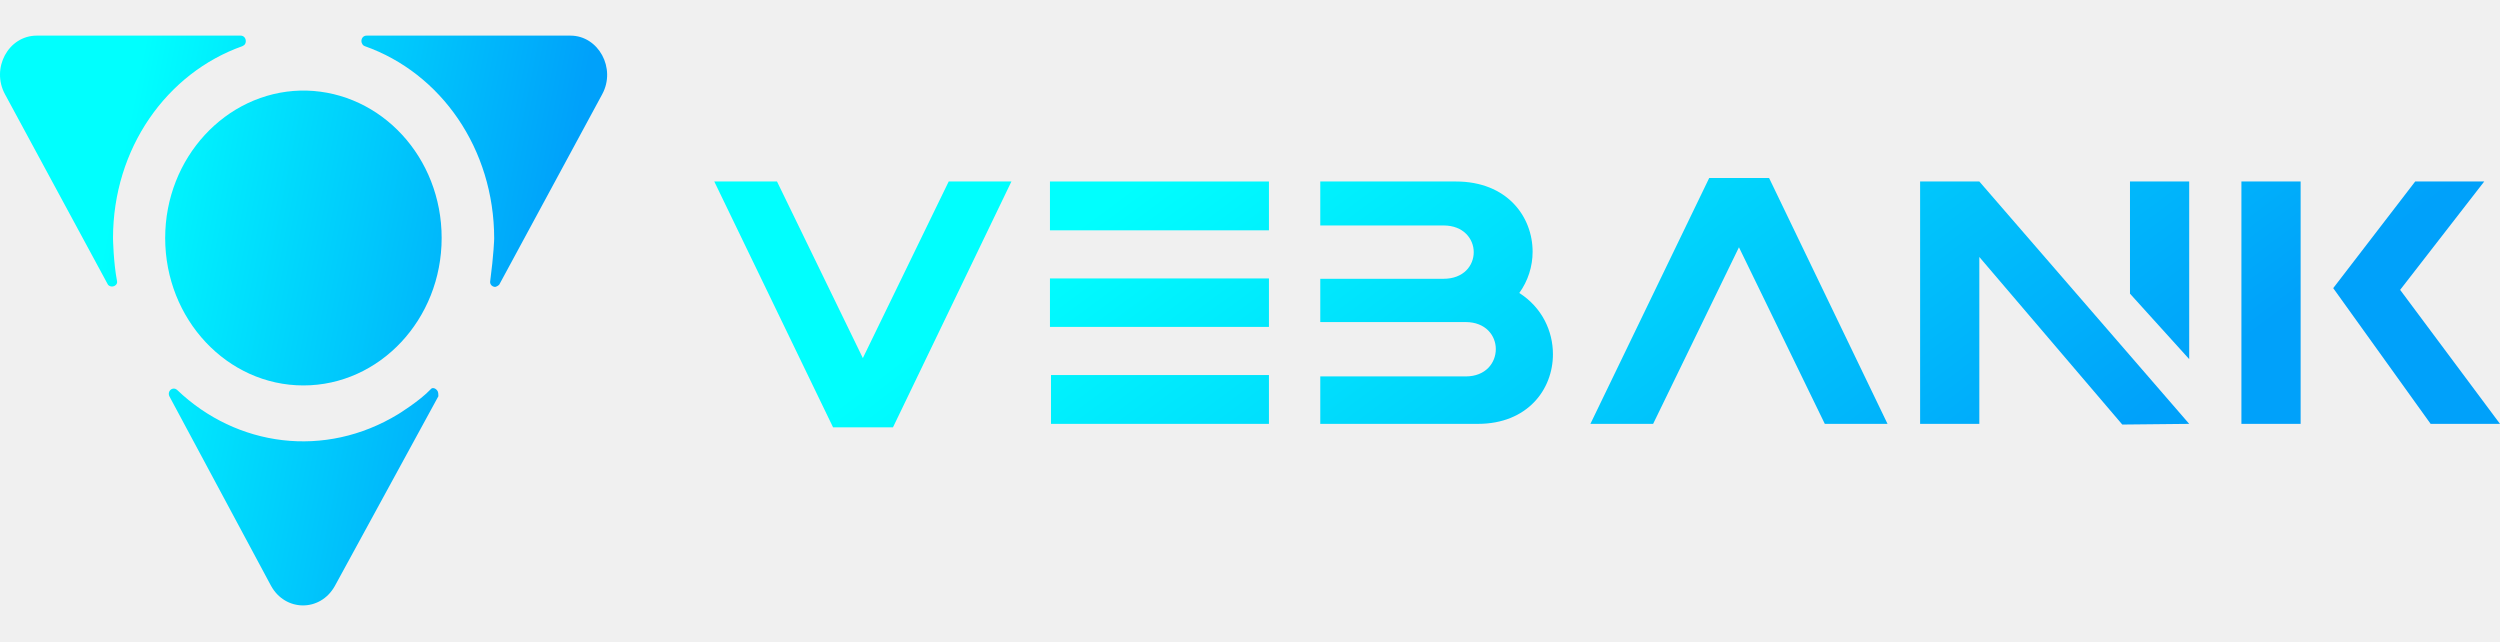
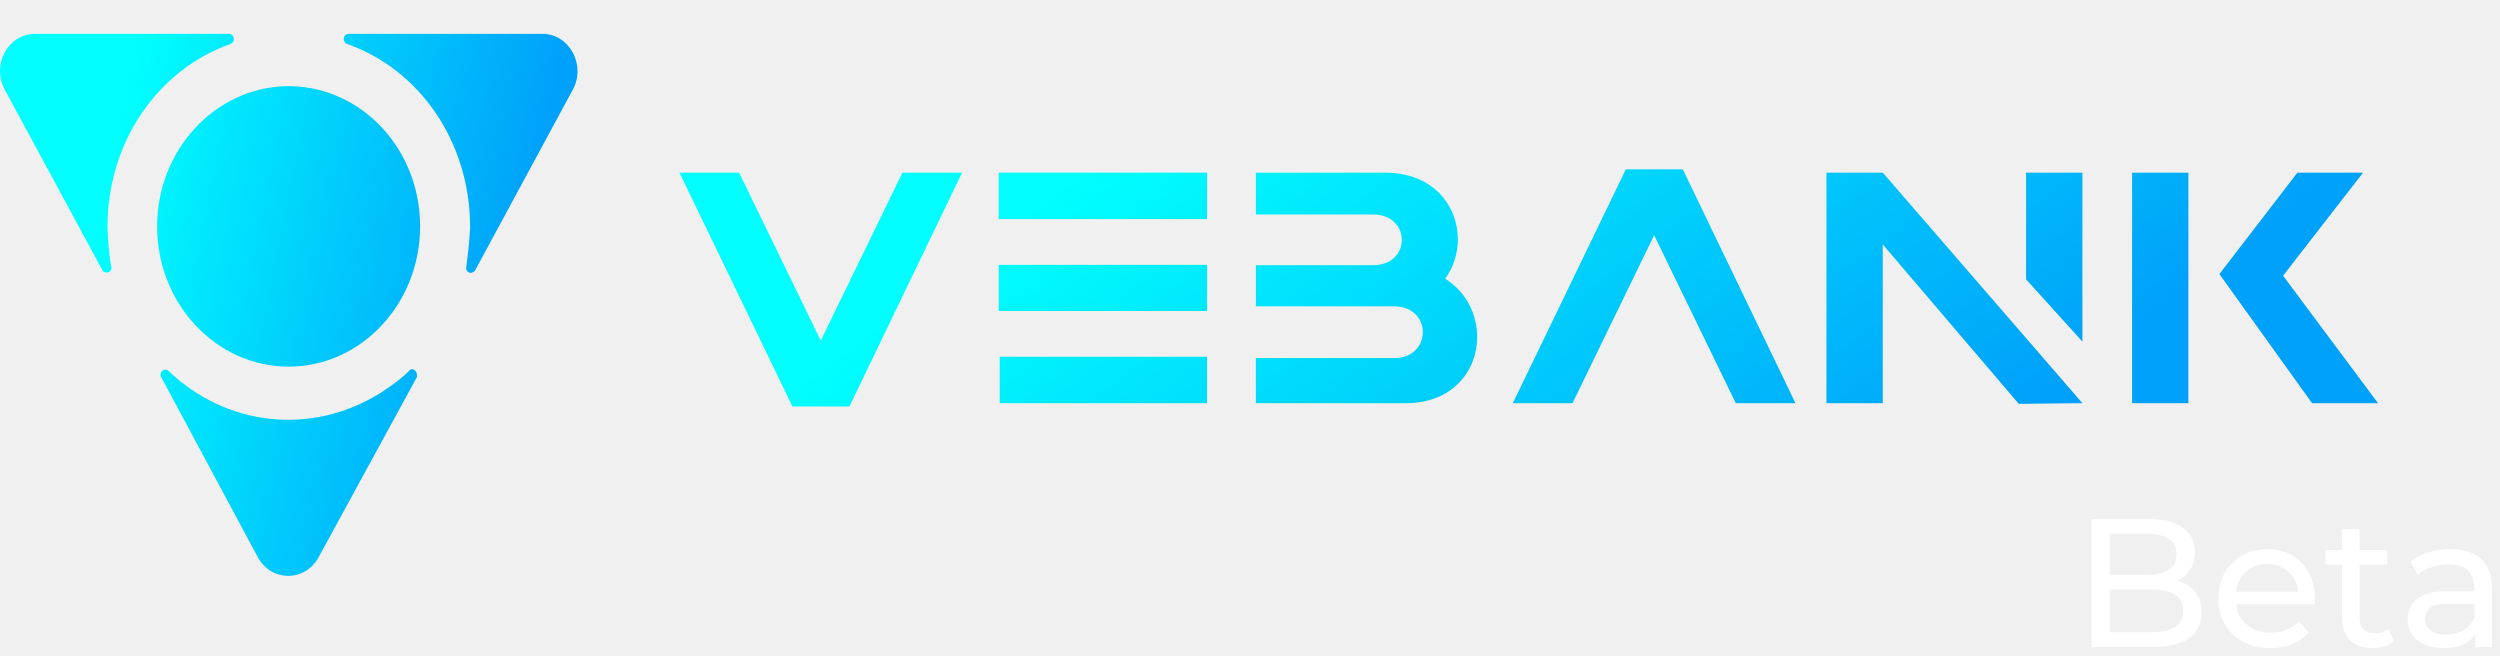
- <svg xmlns="http://www.w3.org/2000/svg" width="156" height="40" viewBox="0 0 156 40" fill="none">
-   <path d="M10.307 14.851C10.307 19.924 14.176 24.051 18.933 24.051C23.69 24.051 27.559 19.924 27.559 14.851C27.559 9.827 23.803 5.773 19.115 5.652H18.751C14.085 5.773 10.307 9.851 10.307 14.851Z" fill="url(#paint0_linear_3024_22463)" />
-   <path d="M31.155 17.758L37.574 5.888C38.462 4.262 37.346 2.223 35.594 2.223H22.871C22.689 2.223 22.552 2.368 22.552 2.562C22.552 2.66 22.598 2.732 22.643 2.805C22.666 2.829 22.711 2.854 22.757 2.878C27.514 4.553 30.837 9.286 30.837 14.893C30.837 14.893 30.814 15.84 30.586 17.564C30.564 17.758 30.723 17.903 30.905 17.903C30.996 17.879 31.087 17.831 31.155 17.758Z" fill="url(#paint1_linear_3024_22463)" />
-   <path d="M6.984 17.879C7.166 17.879 7.348 17.733 7.302 17.539C7.075 16.35 7.052 14.869 7.052 14.869C7.052 9.262 10.398 4.553 15.132 2.878C15.177 2.854 15.2 2.829 15.246 2.805C15.314 2.732 15.337 2.66 15.337 2.562C15.337 2.368 15.2 2.223 15.018 2.223H2.295C0.52 2.223 -0.573 4.262 0.315 5.888L6.733 17.758C6.779 17.831 6.893 17.879 6.984 17.879Z" fill="url(#paint2_linear_3024_22463)" />
-   <path d="M27.309 24.41C27.218 24.24 26.99 24.142 26.877 24.288C26.194 25.016 24.851 25.842 24.851 25.842C20.276 28.633 14.768 27.881 11.058 24.337C11.036 24.312 10.99 24.288 10.944 24.264C10.853 24.24 10.785 24.24 10.694 24.288C10.535 24.385 10.489 24.579 10.58 24.749L16.908 36.546C17.795 38.173 19.98 38.197 20.891 36.571L27.355 24.725C27.355 24.628 27.355 24.507 27.309 24.41Z" fill="url(#paint3_linear_3024_22463)" />
-   <path d="M55.722 26.665L63.112 11.325H59.199L53.842 22.344L48.485 11.325H44.571L51.983 26.665H55.722Z" fill="url(#paint4_linear_3024_22463)" />
-   <path d="M65.517 11.325V14.372H79.182V11.325H65.517ZM65.517 17.375V20.399H79.182V17.375H65.517ZM65.582 23.403V26.449H79.182V23.403H65.582Z" fill="url(#paint5_linear_3024_22463)" />
-   <path d="M92.224 26.449C95.307 26.449 96.903 24.31 96.903 22.106C96.903 20.659 96.225 19.19 94.804 18.282C95.35 17.526 95.635 16.619 95.635 15.711C95.635 13.508 94.038 11.325 90.846 11.325H82.385V14.069H90.081C91.327 14.069 91.961 14.912 91.961 15.733C91.961 16.575 91.327 17.396 90.081 17.396H82.385V20.097H91.459C92.705 20.097 93.339 20.94 93.339 21.782C93.339 22.646 92.705 23.489 91.459 23.489H82.385V26.449H92.224Z" fill="url(#paint6_linear_3024_22463)" />
-   <path d="M99.241 26.449H103.155L108.511 15.43L113.868 26.449H117.782L110.392 11.109H106.653L99.241 26.449Z" fill="url(#paint7_linear_3024_22463)" />
-   <path d="M119.815 26.449H123.51V16.035L132.43 26.492L136.606 26.449L123.51 11.325H119.815V26.449ZM132.911 18.325L136.606 22.409V11.325H132.911V18.325Z" fill="url(#paint8_linear_3024_22463)" />
-   <path d="M151.671 26.449H156L149.769 18.088L155.016 11.325H150.709L145.593 17.98L151.671 26.449ZM139.864 26.449H143.559V11.325H139.864V26.449Z" fill="url(#paint9_linear_3024_22463)" />
+ <svg xmlns="http://www.w3.org/2000/svg" width="164" height="43" viewBox="0 0 164 43" fill="none">
+   <path d="M10.307 14.851C10.307 19.924 14.176 24.051 18.933 24.051C23.69 24.051 27.559 19.924 27.559 14.851C27.559 9.827 23.803 5.773 19.115 5.652H18.751C14.085 5.773 10.307 9.851 10.307 14.851Z" fill="url(#paint0_linear_3105_25728)" />
+   <path d="M31.155 17.758L37.574 5.888C38.462 4.262 37.346 2.223 35.594 2.223H22.871C22.689 2.223 22.552 2.368 22.552 2.562C22.552 2.66 22.598 2.732 22.643 2.805C22.666 2.829 22.711 2.854 22.757 2.878C27.514 4.553 30.837 9.286 30.837 14.893C30.837 14.893 30.814 15.84 30.586 17.564C30.564 17.758 30.723 17.903 30.905 17.903C30.996 17.879 31.087 17.831 31.155 17.758Z" fill="url(#paint1_linear_3105_25728)" />
+   <path d="M6.984 17.879C7.166 17.879 7.348 17.733 7.302 17.539C7.075 16.35 7.052 14.869 7.052 14.869C7.052 9.262 10.398 4.553 15.132 2.878C15.177 2.854 15.2 2.829 15.246 2.805C15.314 2.732 15.337 2.66 15.337 2.562C15.337 2.368 15.2 2.223 15.018 2.223H2.295C0.52 2.223 -0.573 4.262 0.315 5.888L6.733 17.758C6.779 17.831 6.893 17.879 6.984 17.879Z" fill="url(#paint2_linear_3105_25728)" />
+   <path d="M27.309 24.41C27.218 24.24 26.99 24.142 26.877 24.288C26.194 25.016 24.851 25.842 24.851 25.842C20.276 28.633 14.768 27.881 11.058 24.337C11.036 24.312 10.99 24.288 10.944 24.264C10.853 24.24 10.785 24.24 10.694 24.288C10.535 24.385 10.489 24.579 10.58 24.749L16.908 36.546C17.795 38.173 19.98 38.197 20.891 36.571L27.355 24.725C27.355 24.628 27.355 24.507 27.309 24.41Z" fill="url(#paint3_linear_3105_25728)" />
+   <path d="M55.722 26.665L63.112 11.325H59.199L53.842 22.344L48.485 11.325H44.571L51.983 26.665H55.722Z" fill="url(#paint4_linear_3105_25728)" />
+   <path d="M65.517 11.325V14.372H79.182V11.325H65.517ZM65.517 17.375V20.399H79.182V17.375H65.517ZM65.582 23.403V26.449H79.182V23.403H65.582Z" fill="url(#paint5_linear_3105_25728)" />
+   <path d="M92.224 26.449C95.307 26.449 96.903 24.31 96.903 22.106C96.903 20.659 96.225 19.19 94.804 18.282C95.35 17.526 95.635 16.619 95.635 15.711C95.635 13.508 94.038 11.325 90.846 11.325H82.385V14.069H90.081C91.327 14.069 91.961 14.912 91.961 15.733C91.961 16.575 91.327 17.396 90.081 17.396H82.385V20.097H91.459C92.705 20.097 93.339 20.94 93.339 21.782C93.339 22.646 92.705 23.489 91.459 23.489H82.385V26.449H92.224Z" fill="url(#paint6_linear_3105_25728)" />
+   <path d="M99.241 26.449H103.155L108.511 15.43L113.868 26.449H117.782L110.392 11.109H106.653L99.241 26.449Z" fill="url(#paint7_linear_3105_25728)" />
+   <path d="M119.815 26.449H123.51V16.035L132.43 26.492L136.606 26.449L123.51 11.325H119.815V26.449ZM132.911 18.325L136.606 22.409V11.325H132.911V18.325Z" fill="url(#paint8_linear_3105_25728)" />
+   <path d="M151.671 26.449H156L149.769 18.088L155.016 11.325H150.709L145.593 17.98L151.671 26.449ZM139.864 26.449H143.559V11.325H139.864V26.449Z" fill="url(#paint9_linear_3105_25728)" />
+   <path d="M137.203 42.445V34.045H140.971C141.939 34.045 142.683 34.241 143.203 34.633C143.723 35.017 143.983 35.545 143.983 36.217C143.983 36.673 143.879 37.057 143.671 37.369C143.471 37.681 143.199 37.921 142.855 38.089C142.511 38.257 142.139 38.341 141.739 38.341L141.955 37.981C142.435 37.981 142.859 38.065 143.227 38.233C143.595 38.401 143.887 38.649 144.103 38.977C144.319 39.297 144.427 39.697 144.427 40.177C144.427 40.897 144.155 41.457 143.611 41.857C143.075 42.249 142.275 42.445 141.211 42.445H137.203ZM138.403 41.473H141.163C141.827 41.473 142.335 41.361 142.687 41.137C143.039 40.913 143.215 40.561 143.215 40.081C143.215 39.593 143.039 39.237 142.687 39.013C142.335 38.789 141.827 38.677 141.163 38.677H138.295V37.705H140.863C141.471 37.705 141.943 37.593 142.279 37.369C142.615 37.145 142.783 36.809 142.783 36.361C142.783 35.913 142.615 35.577 142.279 35.353C141.943 35.129 141.471 35.017 140.863 35.017H138.403V41.473ZM148.949 42.517C148.269 42.517 147.669 42.377 147.149 42.097C146.637 41.817 146.237 41.433 145.949 40.945C145.669 40.457 145.529 39.897 145.529 39.265C145.529 38.633 145.665 38.073 145.937 37.585C146.217 37.097 146.597 36.717 147.077 36.445C147.565 36.165 148.113 36.025 148.721 36.025C149.337 36.025 149.881 36.161 150.353 36.433C150.825 36.705 151.193 37.089 151.457 37.585C151.729 38.073 151.865 38.645 151.865 39.301C151.865 39.349 151.861 39.405 151.853 39.469C151.853 39.533 151.849 39.593 151.841 39.649H146.429V38.821H151.241L150.773 39.109C150.781 38.701 150.697 38.337 150.521 38.017C150.345 37.697 150.101 37.449 149.789 37.273C149.485 37.089 149.129 36.997 148.721 36.997C148.321 36.997 147.965 37.089 147.653 37.273C147.341 37.449 147.097 37.701 146.921 38.029C146.745 38.349 146.657 38.717 146.657 39.133V39.325C146.657 39.749 146.753 40.129 146.945 40.465C147.145 40.793 147.421 41.049 147.773 41.233C148.125 41.417 148.529 41.509 148.985 41.509C149.361 41.509 149.701 41.445 150.005 41.317C150.317 41.189 150.589 40.997 150.821 40.741L151.457 41.485C151.169 41.821 150.809 42.077 150.377 42.253C149.953 42.429 149.477 42.517 148.949 42.517ZM155.649 42.517C155.009 42.517 154.513 42.345 154.161 42.001C153.809 41.657 153.633 41.165 153.633 40.525V34.693H154.785V40.477C154.785 40.821 154.869 41.085 155.037 41.269C155.213 41.453 155.461 41.545 155.781 41.545C156.141 41.545 156.441 41.445 156.681 41.245L157.041 42.073C156.865 42.225 156.653 42.337 156.405 42.409C156.165 42.481 155.913 42.517 155.649 42.517ZM152.553 37.033V36.085H156.609V37.033H152.553ZM162.381 42.445V41.101L162.321 40.849V38.557C162.321 38.069 162.177 37.693 161.889 37.429C161.609 37.157 161.185 37.021 160.617 37.021C160.241 37.021 159.873 37.085 159.513 37.213C159.153 37.333 158.849 37.497 158.601 37.705L158.121 36.841C158.449 36.577 158.841 36.377 159.297 36.241C159.761 36.097 160.245 36.025 160.749 36.025C161.621 36.025 162.293 36.237 162.765 36.661C163.237 37.085 163.473 37.733 163.473 38.605V42.445H162.381ZM160.293 42.517C159.821 42.517 159.405 42.437 159.045 42.277C158.693 42.117 158.421 41.897 158.229 41.617C158.037 41.329 157.941 41.005 157.941 40.645C157.941 40.301 158.021 39.989 158.181 39.709C158.349 39.429 158.617 39.205 158.985 39.037C159.361 38.869 159.865 38.785 160.497 38.785H162.513V39.613H160.545C159.969 39.613 159.581 39.709 159.381 39.901C159.181 40.093 159.081 40.325 159.081 40.597C159.081 40.909 159.205 41.161 159.453 41.353C159.701 41.537 160.045 41.629 160.485 41.629C160.917 41.629 161.293 41.533 161.613 41.341C161.941 41.149 162.177 40.869 162.321 40.501L162.549 41.293C162.397 41.669 162.129 41.969 161.745 42.193C161.361 42.409 160.877 42.517 160.293 42.517Z" fill="white" />
  <defs>
-     <linearGradient id="paint0_linear_3024_22463" x1="0" y1="2.223" x2="35.684" y2="9.353" gradientUnits="userSpaceOnUse">
+     <linearGradient id="paint0_linear_3105_25728" x1="0" y1="2.223" x2="35.684" y2="9.353" gradientUnits="userSpaceOnUse">
      <stop offset="0.245" stop-color="#00FFFE" />
      <stop offset="1" stop-color="#00A1FA" />
    </linearGradient>
-     <linearGradient id="paint1_linear_3024_22463" x1="0" y1="2.223" x2="35.684" y2="9.353" gradientUnits="userSpaceOnUse">
+     <linearGradient id="paint1_linear_3105_25728" x1="0" y1="2.223" x2="35.684" y2="9.353" gradientUnits="userSpaceOnUse">
      <stop offset="0.245" stop-color="#00FFFE" />
      <stop offset="1" stop-color="#00A1FA" />
    </linearGradient>
-     <linearGradient id="paint2_linear_3024_22463" x1="0" y1="2.223" x2="35.684" y2="9.353" gradientUnits="userSpaceOnUse">
+     <linearGradient id="paint2_linear_3105_25728" x1="0" y1="2.223" x2="35.684" y2="9.353" gradientUnits="userSpaceOnUse">
      <stop offset="0.245" stop-color="#00FFFE" />
      <stop offset="1" stop-color="#00A1FA" />
    </linearGradient>
-     <linearGradient id="paint3_linear_3024_22463" x1="0" y1="2.223" x2="35.684" y2="9.353" gradientUnits="userSpaceOnUse">
+     <linearGradient id="paint3_linear_3105_25728" x1="0" y1="2.223" x2="35.684" y2="9.353" gradientUnits="userSpaceOnUse">
      <stop offset="0.245" stop-color="#00FFFE" />
      <stop offset="1" stop-color="#00A1FA" />
    </linearGradient>
-     <linearGradient id="paint4_linear_3024_22463" x1="44.571" y1="11.109" x2="83.487" y2="63.387" gradientUnits="userSpaceOnUse">
+     <linearGradient id="paint4_linear_3105_25728" x1="44.571" y1="11.109" x2="83.487" y2="63.387" gradientUnits="userSpaceOnUse">
      <stop offset="0.245" stop-color="#00FFFE" />
      <stop offset="1" stop-color="#00A1FA" />
    </linearGradient>
-     <linearGradient id="paint5_linear_3024_22463" x1="44.571" y1="11.109" x2="83.487" y2="63.387" gradientUnits="userSpaceOnUse">
+     <linearGradient id="paint5_linear_3105_25728" x1="44.571" y1="11.109" x2="83.487" y2="63.387" gradientUnits="userSpaceOnUse">
      <stop offset="0.245" stop-color="#00FFFE" />
      <stop offset="1" stop-color="#00A1FA" />
    </linearGradient>
-     <linearGradient id="paint6_linear_3024_22463" x1="44.571" y1="11.109" x2="83.487" y2="63.387" gradientUnits="userSpaceOnUse">
+     <linearGradient id="paint6_linear_3105_25728" x1="44.571" y1="11.109" x2="83.487" y2="63.387" gradientUnits="userSpaceOnUse">
      <stop offset="0.245" stop-color="#00FFFE" />
      <stop offset="1" stop-color="#00A1FA" />
    </linearGradient>
-     <linearGradient id="paint7_linear_3024_22463" x1="44.571" y1="11.109" x2="83.487" y2="63.387" gradientUnits="userSpaceOnUse">
+     <linearGradient id="paint7_linear_3105_25728" x1="44.571" y1="11.109" x2="83.487" y2="63.387" gradientUnits="userSpaceOnUse">
      <stop offset="0.245" stop-color="#00FFFE" />
      <stop offset="1" stop-color="#00A1FA" />
    </linearGradient>
-     <linearGradient id="paint8_linear_3024_22463" x1="44.571" y1="11.109" x2="83.487" y2="63.387" gradientUnits="userSpaceOnUse">
+     <linearGradient id="paint8_linear_3105_25728" x1="44.571" y1="11.109" x2="83.487" y2="63.387" gradientUnits="userSpaceOnUse">
      <stop offset="0.245" stop-color="#00FFFE" />
      <stop offset="1" stop-color="#00A1FA" />
    </linearGradient>
-     <linearGradient id="paint9_linear_3024_22463" x1="44.571" y1="11.109" x2="83.487" y2="63.387" gradientUnits="userSpaceOnUse">
+     <linearGradient id="paint9_linear_3105_25728" x1="44.571" y1="11.109" x2="83.487" y2="63.387" gradientUnits="userSpaceOnUse">
      <stop offset="0.245" stop-color="#00FFFE" />
      <stop offset="1" stop-color="#00A1FA" />
    </linearGradient>
  </defs>
</svg>
